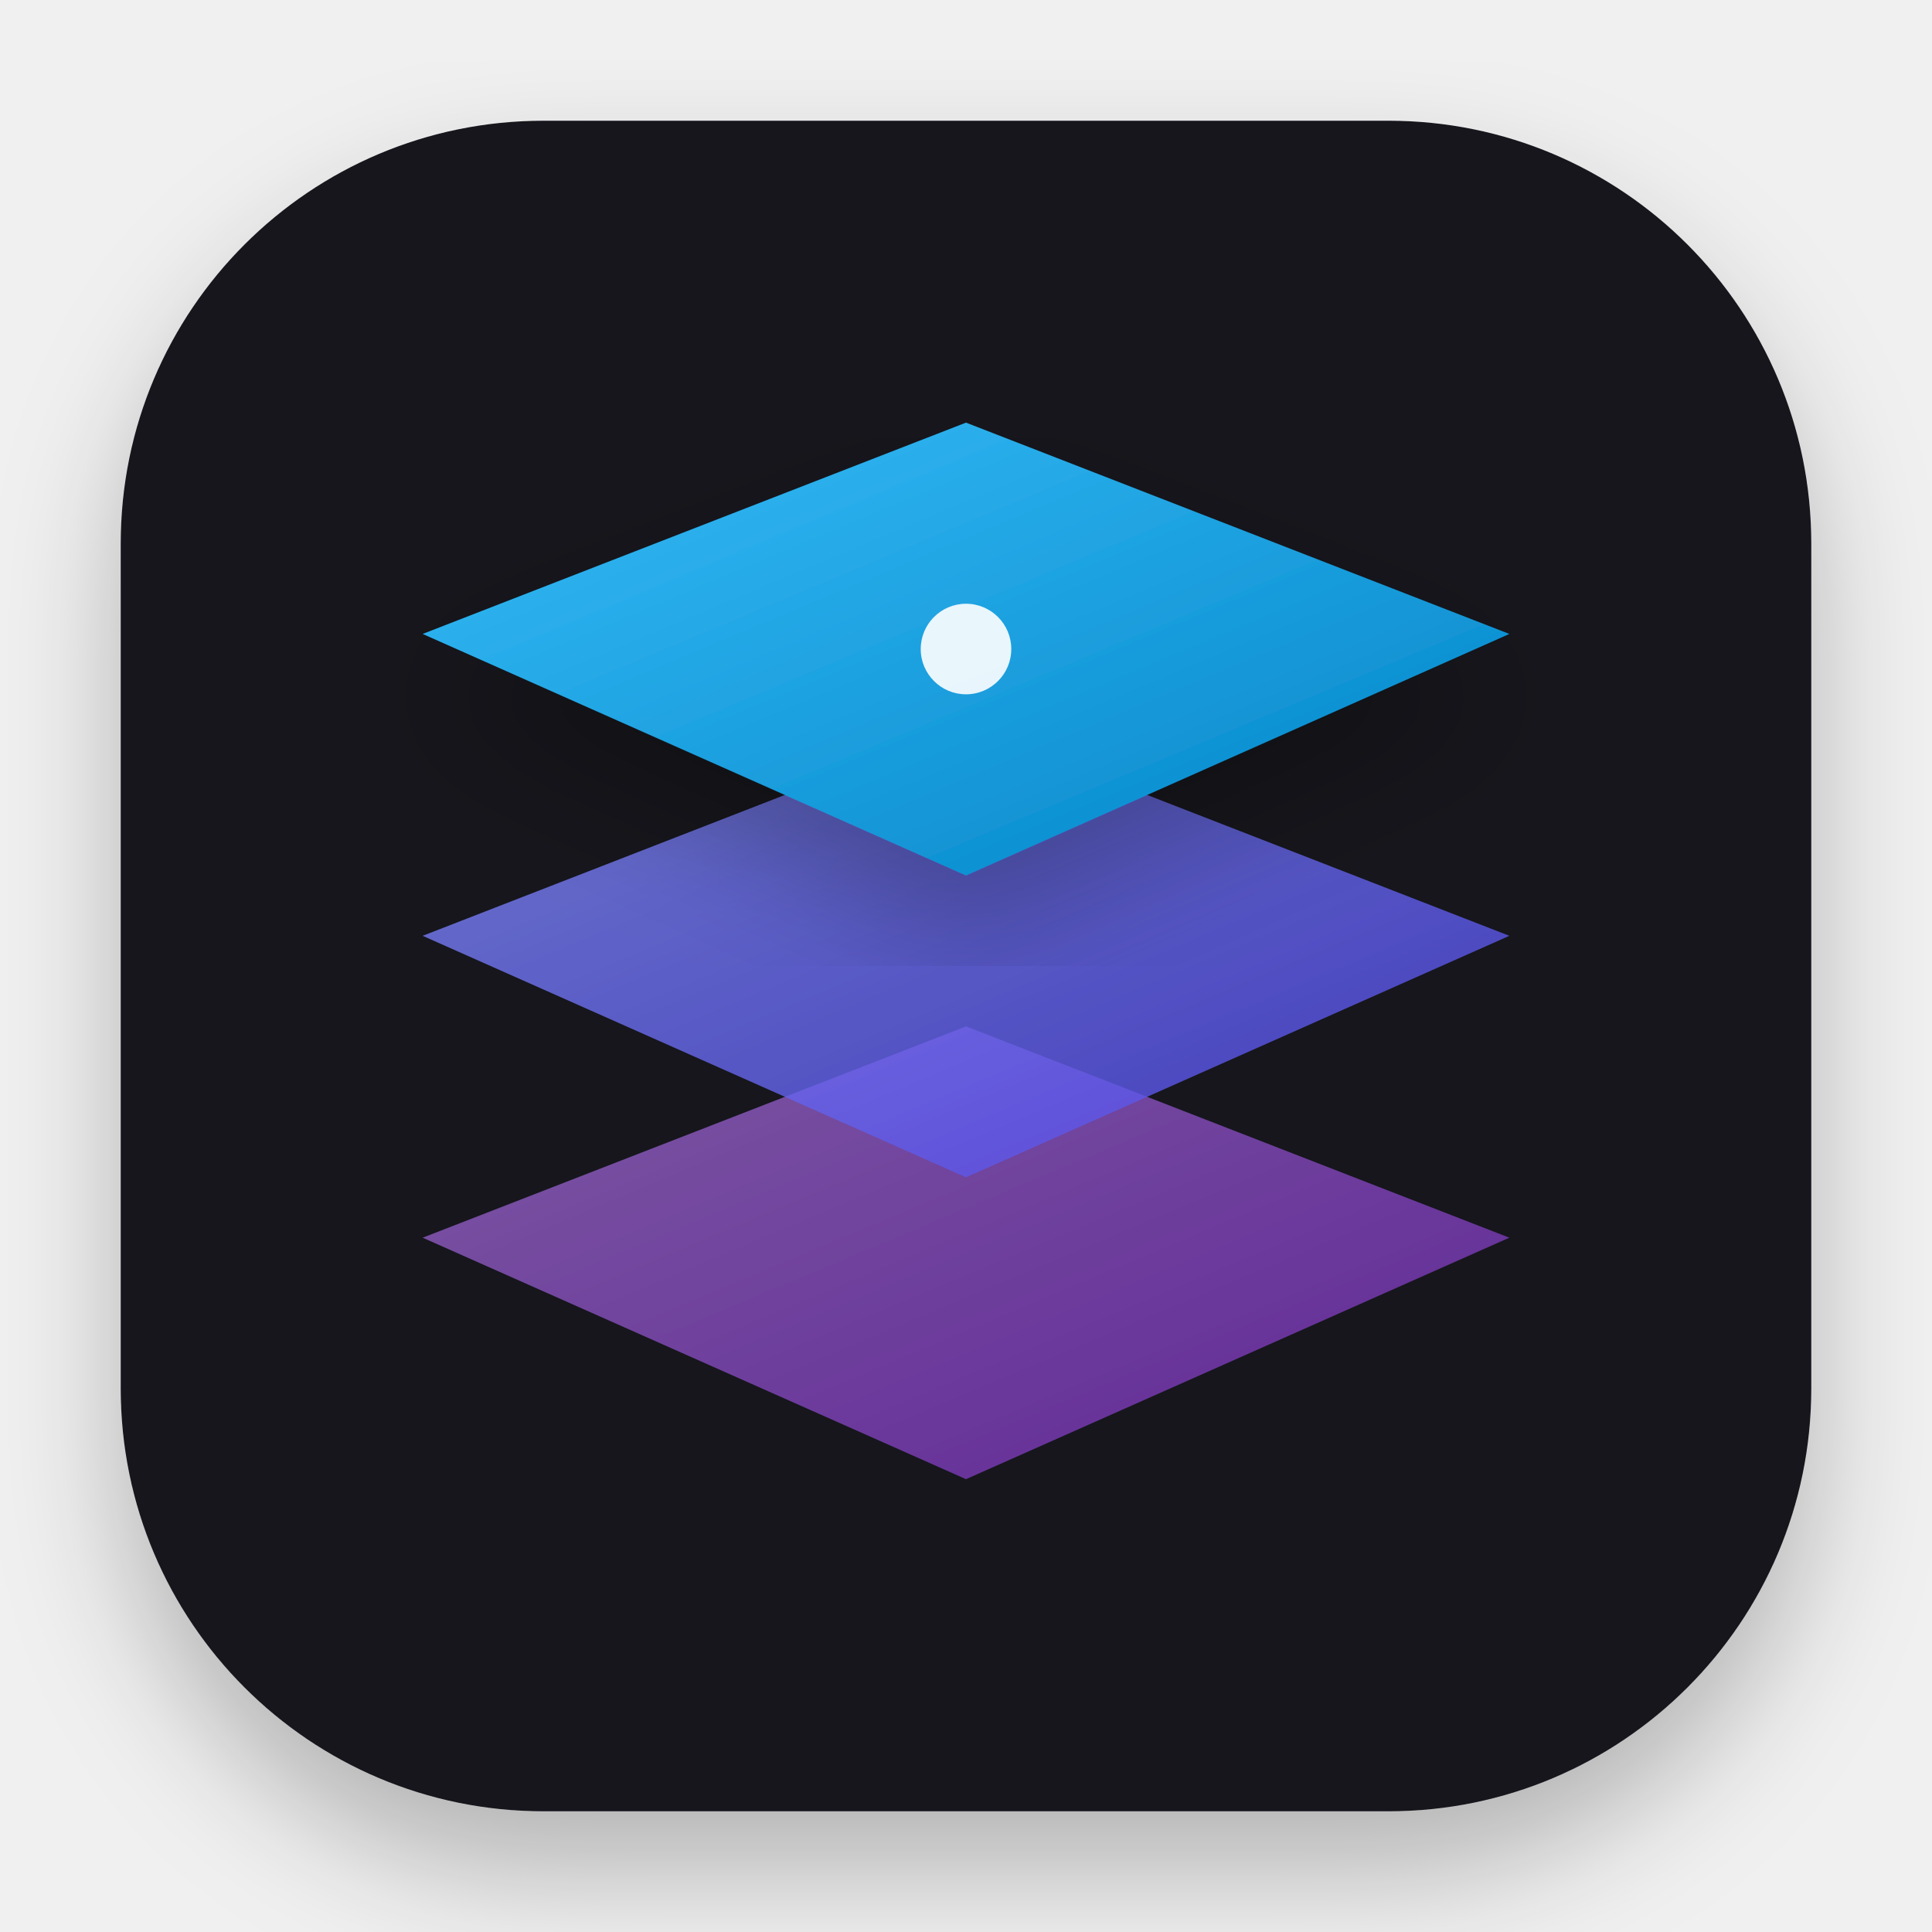
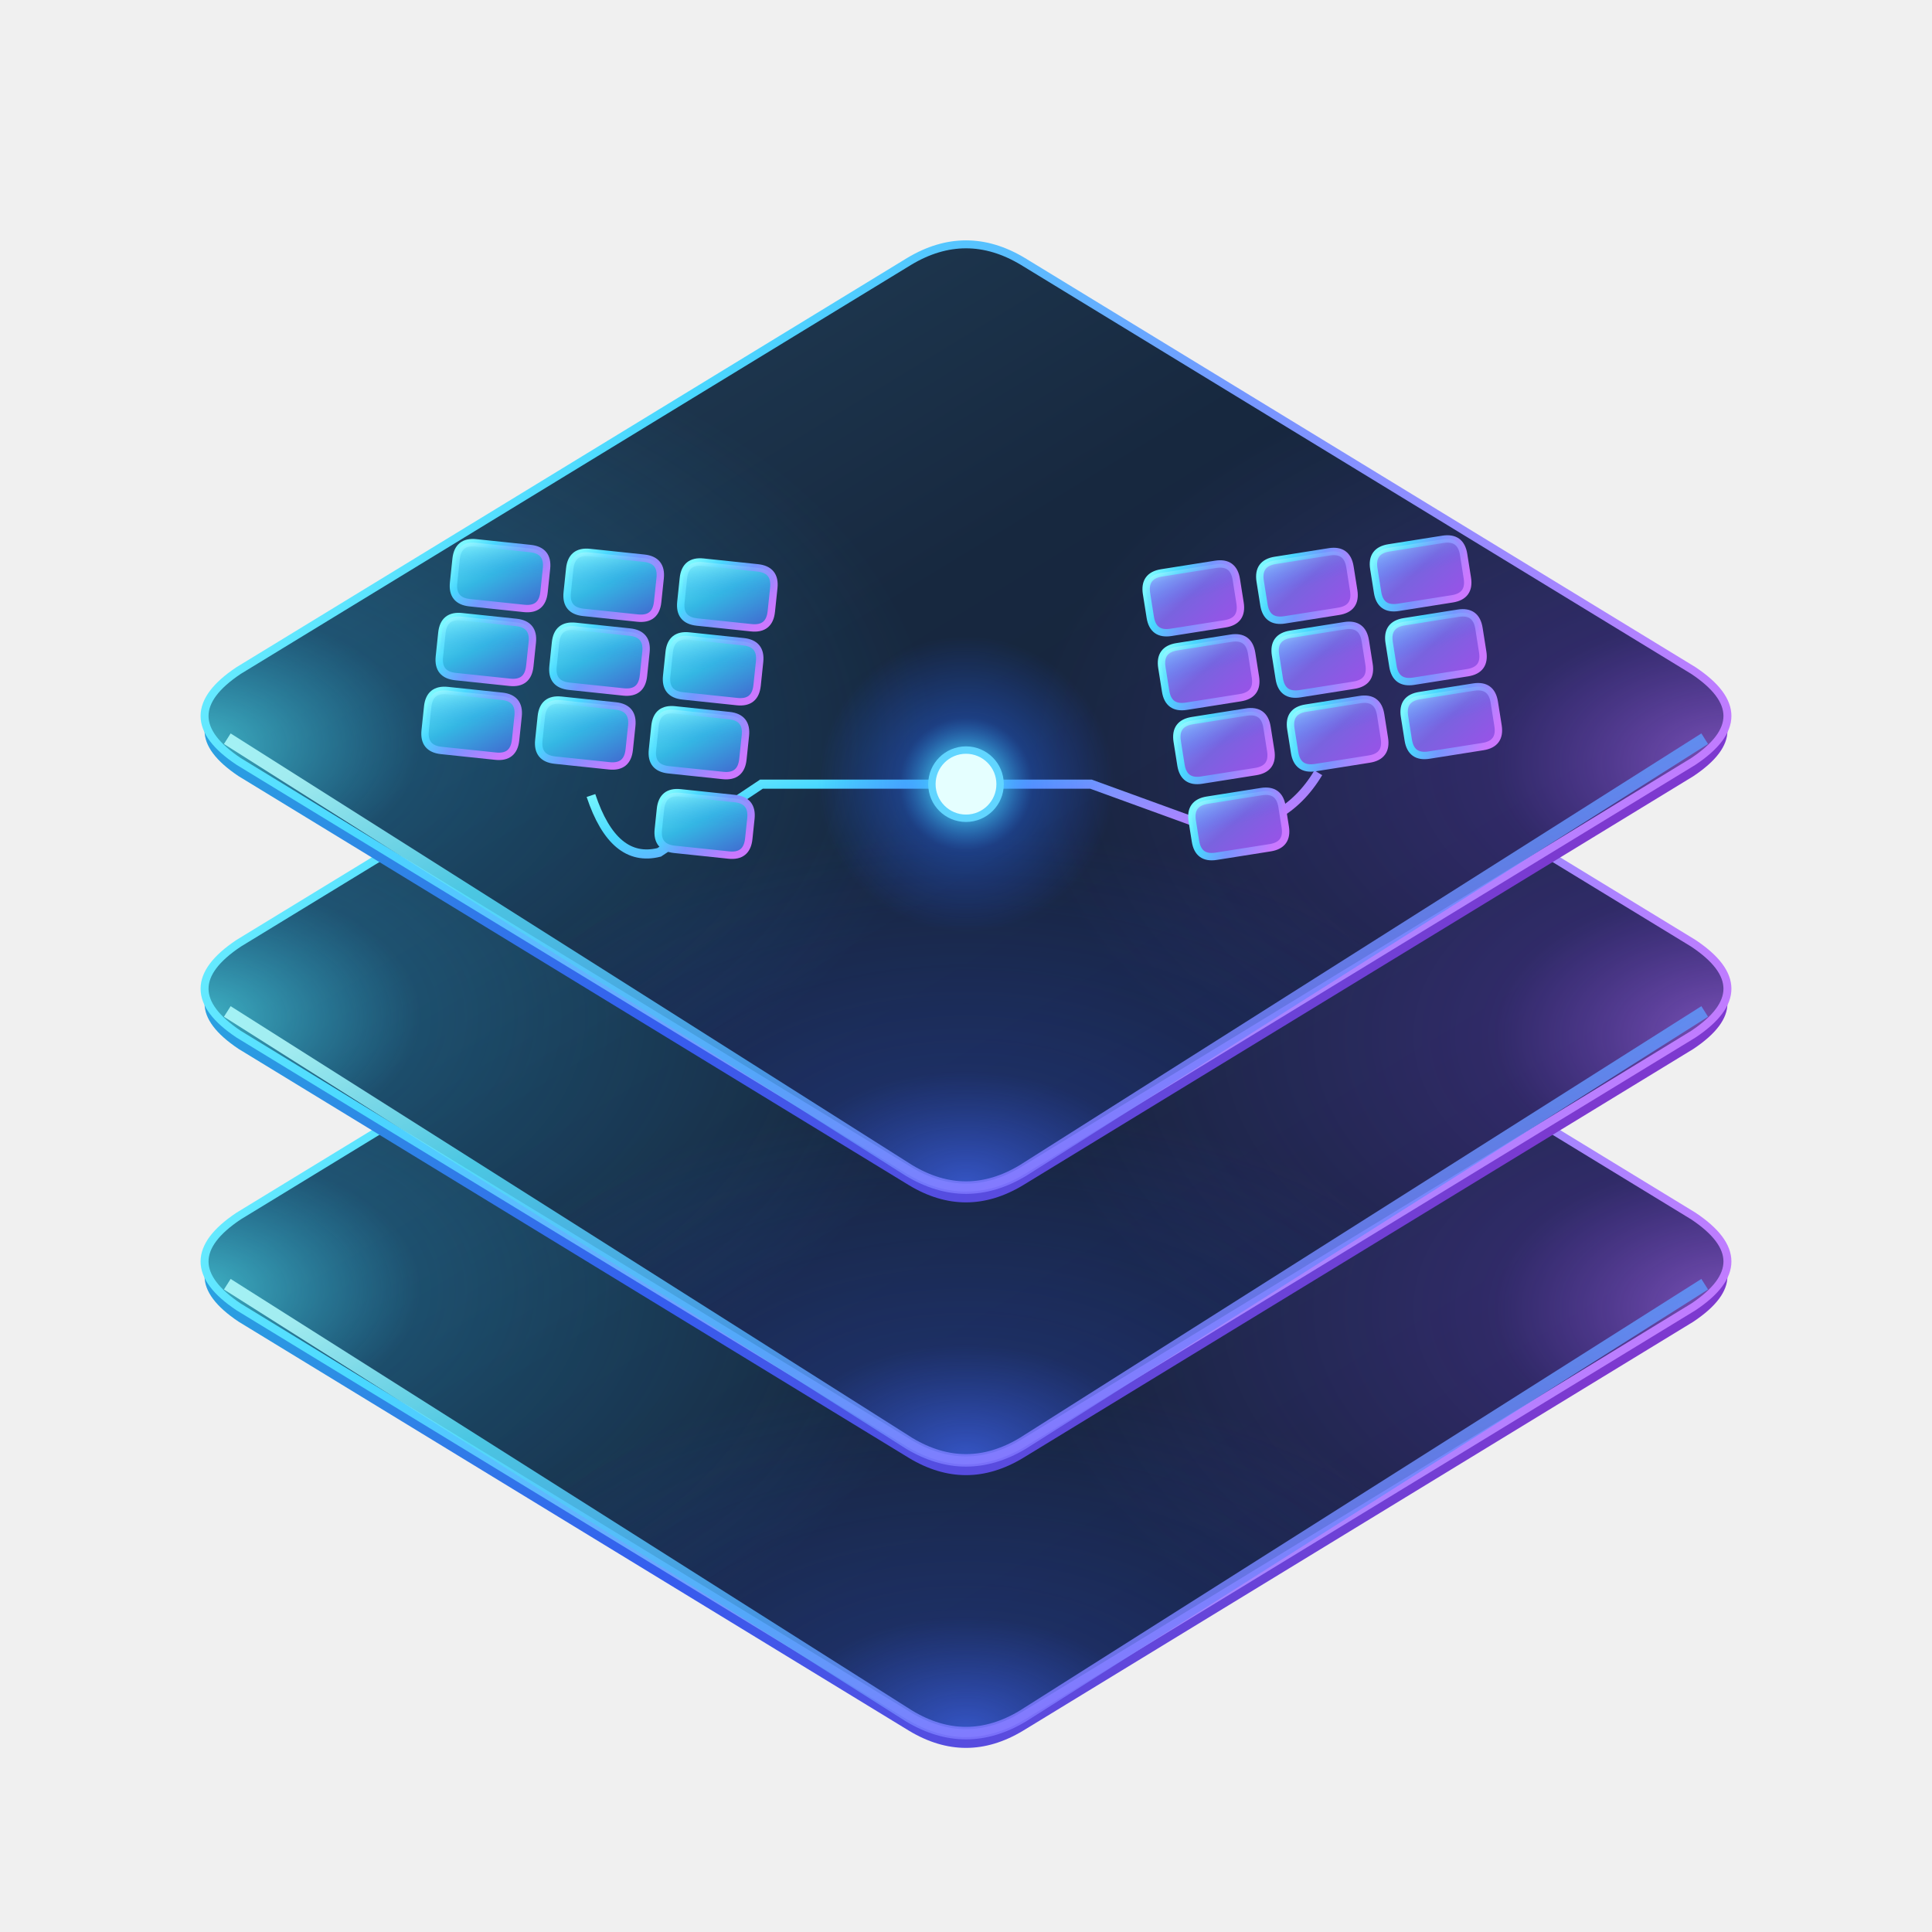
- <svg xmlns="http://www.w3.org/2000/svg" viewBox="0 0 128 128" width="128" height="128">
+ <svg xmlns="http://www.w3.org/2000/svg" width="170" height="170" viewBox="0 0 170 170">
  <defs>
-     <linearGradient id="layerGrad1" x1="0%" y1="0%" x2="100%" y2="100%">
-       <stop offset="0%" stop-color="#38bdf8" />
-       <stop offset="100%" stop-color="#0284c7" />
+     <linearGradient id="top" x1="0" y1="0" x2=".25" y2="1">
+       <stop stop-color="#c6ffff" stop-opacity=".5" />
+       <stop offset=".18" stop-color="#96ddff" stop-opacity=".22" />
+       <stop offset=".6" stop-color="#2766f2" stop-opacity="0" />
    </linearGradient>
-     <linearGradient id="layerGrad2" x1="0%" y1="0%" x2="100%" y2="100%">
-       <stop offset="0%" stop-color="#818cf8" />
-       <stop offset="100%" stop-color="#4f46e5" />
+     <linearGradient id="strata-face" x1="0" y1="0" x2="1" y2="1">
+       <stop stop-color="#23455e" />
+       <stop offset=".42" stop-color="#17283f" />
+       <stop offset=".75" stop-color="#17213c" />
+       <stop offset="1" stop-color="#292357" />
    </linearGradient>
-     <linearGradient id="layerGrad3" x1="0%" y1="0%" x2="100%" y2="100%">
-       <stop offset="0%" stop-color="#c084fc" />
-       <stop offset="100%" stop-color="#9333ea" />
+     <linearGradient id="strata-edge" x1="0" y1=".2" x2="1" y2=".65">
+       <stop stop-color="#7af8ff" />
+       <stop offset=".25" stop-color="#49d7ff" />
+       <stop offset=".55" stop-color="#7597ff" />
+       <stop offset="1" stop-color="#cb78ff" />
    </linearGradient>
-     <filter id="shadow" x="-10%" y="-10%" width="130%" height="130%">
-       <feDropShadow dx="0" dy="4" stdDeviation="4" flood-opacity="0.25" />
-     </filter>
+     <linearGradient id="strata-lip" x1="0" y1="0" x2="1" y2=".3">
+       <stop stop-color="#25bddb" />
+       <stop offset=".5" stop-color="#355dee" />
+       <stop offset="1" stop-color="#7d39cf" />
+     </linearGradient>
+     <radialGradient id="strata-cyan" cx="0" cy=".53" r=".48">
+       <stop stop-color="#50efff" stop-opacity=".68" />
+       <stop offset=".3" stop-color="#29bdf2" stop-opacity=".23" />
+       <stop offset="1" stop-color="#2bbdf5" stop-opacity="0" />
+     </radialGradient>
+     <radialGradient id="strata-violet" cx="1" cy=".55" r=".46">
+       <stop stop-color="#b770ff" stop-opacity=".64" />
+       <stop offset=".34" stop-color="#8a47ff" stop-opacity=".22" />
+       <stop offset="1" stop-color="#7459ff" stop-opacity="0" />
+     </radialGradient>
+     <radialGradient id="strata-blue" cx=".5" cy="1" r=".38">
+       <stop stop-color="#426bff" stop-opacity=".7" />
+       <stop offset=".32" stop-color="#315be9" stop-opacity=".22" />
+       <stop offset="1" stop-color="#355ced" stop-opacity="0" />
+     </radialGradient>
+     <linearGradient id="strata-key-left" x1="0" y1="0" x2="1" y2="1">
+       <stop stop-color="#65edfb" />
+       <stop offset=".45" stop-color="#34b7e4" />
+       <stop offset="1" stop-color="#4263ce" />
+     </linearGradient>
+     <linearGradient id="strata-key-right" x1="0" y1="0" x2="1" y2="1">
+       <stop stop-color="#719eff" />
+       <stop offset=".46" stop-color="#7963df" />
+       <stop offset="1" stop-color="#9d50e9" />
+     </linearGradient>
+     <radialGradient id="strata-node" cx=".5" cy=".5" r=".5">
+       <stop stop-color="#d3ffff" stop-opacity=".95" />
+       <stop offset=".2" stop-color="#43cfff" stop-opacity=".8" />
+       <stop offset=".45" stop-color="#276cff" stop-opacity=".35" />
+       <stop offset="1" stop-color="#245cff" stop-opacity="0" />
+     </radialGradient>
+     <linearGradient id="strata-ring" x1="0" y1=".15" x2="1" y2=".85">
+       <stop stop-color="#b6ffff" />
+       <stop offset=".2" stop-color="#54defa" />
+       <stop offset=".52" stop-color="#4fa8f9" />
+       <stop offset=".76" stop-color="#8274ff" />
+       <stop offset="1" stop-color="#b165ef" />
+     </linearGradient>
  </defs>
-   <rect x="8" y="8" width="112" height="112" rx="28" fill="#18181b" filter="url(#shadow)" />
-   <path d="M 28 82 L 64 98 L 100 82 L 64 68 Z" fill="url(#layerGrad3)" opacity="0.6" />
-   <path d="M 28 62 L 64 78 L 100 62 L 64 48 Z" fill="url(#layerGrad2)" opacity="0.8" />
-   <path d="M 28 42 L 64 58 L 100 42 L 64 28 Z" fill="url(#layerGrad1)" filter="url(#shadow)" />
-   <circle cx="64" cy="43" r="3" fill="#ffffff" opacity="0.9" />
+   <g opacity="1">
+     <path d="M80 71 Q85 68 90 71 L149 107 Q155 111 149 115 L90 151 Q85 154 80 151 L21 115 Q15 111 21 107 Z" transform="translate(0 1.3)" fill="url(#strata-lip)" />
+     <path d="M80 71 Q85 68 90 71 L149 107 Q155 111 149 115 L90 151 Q85 154 80 151 L21 115 Q15 111 21 107 Z" fill="url(#strata-face)" />
+     <path d="M80 71 Q85 68 90 71 L149 107 Q155 111 149 115 L90 151 Q85 154 80 151 L21 115 Q15 111 21 107 Z" fill="url(#strata-cyan)" />
+     <path d="M80 71 Q85 68 90 71 L149 107 Q155 111 149 115 L90 151 Q85 154 80 151 L21 115 Q15 111 21 107 Z" fill="url(#strata-violet)" />
+     <path d="M80 71 Q85 68 90 71 L149 107 Q155 111 149 115 L90 151 Q85 154 80 151 L21 115 Q15 111 21 107 Z" fill="url(#strata-blue)" />
+     <path d="M80 71 Q85 68 90 71 L149 107 Q155 111 149 115 L90 151 Q85 154 80 151 L21 115 Q15 111 21 107 Z" fill="none" stroke="url(#strata-edge)" stroke-width=".7" />
+     <path d="M20 113 L80 151 Q85 154 90 151 L150 113" fill="none" stroke="url(#strata-ring)" stroke-width="1.1" stroke-opacity=".85" />
+   </g>
+   <g opacity="1">
+     <path d="M80 47 Q85 44 90 47 L149 83 Q155 87 149 91 L90 127 Q85 130 80 127 L21 91 Q15 87 21 83 Z" transform="translate(0 1.3)" fill="url(#strata-lip)" />
+     <path d="M80 47 Q85 44 90 47 L149 83 Q155 87 149 91 L90 127 Q85 130 80 127 L21 91 Q15 87 21 83 Z" fill="url(#strata-face)" />
+     <path d="M80 47 Q85 44 90 47 L149 83 Q155 87 149 91 L90 127 Q85 130 80 127 L21 91 Q15 87 21 83 Z" fill="url(#strata-cyan)" />
+     <path d="M80 47 Q85 44 90 47 L149 83 Q155 87 149 91 L90 127 Q85 130 80 127 L21 91 Q15 87 21 83 Z" fill="url(#strata-violet)" />
+     <path d="M80 47 Q85 44 90 47 L149 83 Q155 87 149 91 L90 127 Q85 130 80 127 L21 91 Q15 87 21 83 Z" fill="url(#strata-blue)" />
+     <path d="M80 47 Q85 44 90 47 L149 83 Q155 87 149 91 L90 127 Q85 130 80 127 L21 91 Q15 87 21 83 Z" fill="none" stroke="url(#strata-edge)" stroke-width=".7" />
+     <path d="M20 89 L80 127 Q85 130 90 127 L150 89" fill="none" stroke="url(#strata-ring)" stroke-width="1.1" stroke-opacity=".85" />
+   </g>
+   <g opacity="1">
+     <path d="M80 23 Q85 20 90 23 L149 59 Q155 63 149 67 L90 103 Q85 106 80 103 L21 67 Q15 63 21 59 Z" transform="translate(0 1.3)" fill="url(#strata-lip)" />
+     <path d="M80 23 Q85 20 90 23 L149 59 Q155 63 149 67 L90 103 Q85 106 80 103 L21 67 Q15 63 21 59 Z" fill="url(#strata-face)" />
+     <path d="M80 23 Q85 20 90 23 L149 59 Q155 63 149 67 L90 103 Q85 106 80 103 L21 67 Q15 63 21 59 Z" fill="url(#strata-cyan)" />
+     <path d="M80 23 Q85 20 90 23 L149 59 Q155 63 149 67 L90 103 Q85 106 80 103 L21 67 Q15 63 21 59 Z" fill="url(#strata-violet)" />
+     <path d="M80 23 Q85 20 90 23 L149 59 Q155 63 149 67 L90 103 Q85 106 80 103 L21 67 Q15 63 21 59 Z" fill="url(#strata-blue)" />
+     <path d="M80 23 Q85 20 90 23 L149 59 Q155 63 149 67 L90 103 Q85 106 80 103 L21 67 Q15 63 21 59 Z" fill="none" stroke="url(#strata-edge)" stroke-width=".7" />
+     <path d="M20 65 L80 103 Q85 106 90 103 L150 65" fill="none" stroke="url(#strata-ring)" stroke-width="1.1" stroke-opacity=".85" />
+   </g>
+   <path d="M52 70 Q54 76 58 75 L67 69 H96 L107 73 Q113 73 116 68" fill="none" stroke="url(#strata-edge)" stroke-width=".8" />
+   <g transform="rotate(6 44.0 50.65)">
+     <path d="M41.6 48.0 H46.4 Q48.0 48.0 48.0 49.6 V51.7 Q48.0 53.3 46.4 53.3 H41.6 Q40.0 53.3 40.0 51.7 V49.6 Q40.0 48.0 41.6 48.0 Z" fill="url(#strata-key-left)" stroke="url(#strata-edge)" stroke-width=".65" />
+     <path d="M41.6 48.0 H46.4 Q48.0 48.0 48.0 49.6 V51.7 Q48.0 53.3 46.4 53.3 H41.6 Q40.0 53.3 40.0 51.7 V49.6 Q40.0 48.0 41.6 48.0 Z" fill="url(#top)" />
+   </g>
+   <g transform="rotate(6 54.0 51.5)">
+     <path d="M51.6 48.85 H56.4 Q58.0 48.85 58.0 50.45 V52.55 Q58.0 54.15 56.4 54.15 H51.6 Q50.0 54.15 50.0 52.55 V50.45 Q50.0 48.85 51.6 48.85 Z" fill="url(#strata-key-left)" stroke="url(#strata-edge)" stroke-width=".65" />
+     <path d="M51.6 48.85 H56.4 Q58.0 48.85 58.0 50.45 V52.55 Q58.0 54.15 56.4 54.15 H51.6 Q50.0 54.15 50.0 52.55 V50.45 Q50.0 48.85 51.6 48.85 Z" fill="url(#top)" />
+   </g>
+   <g transform="rotate(6 64.0 52.35)">
+     <path d="M61.6 49.7 H66.4 Q68.0 49.7 68.0 51.3 V53.4 Q68.0 55.0 66.4 55.0 H61.6 Q60.0 55.0 60.0 53.4 V51.3 Q60.0 49.7 61.6 49.7 Z" fill="url(#strata-key-left)" stroke="url(#strata-edge)" stroke-width=".65" />
+     <path d="M61.6 49.7 H66.4 Q68.0 49.7 68.0 51.3 V53.4 Q68.0 55.0 66.4 55.0 H61.6 Q60.0 55.0 60.0 53.4 V51.3 Q60.0 49.7 61.6 49.7 Z" fill="url(#top)" />
+   </g>
+   <g transform="rotate(6 42.75 57.15)">
+     <path d="M40.35 54.5 H45.15 Q46.75 54.5 46.75 56.1 V58.2 Q46.75 59.8 45.15 59.8 H40.35 Q38.75 59.8 38.75 58.2 V56.1 Q38.75 54.5 40.35 54.5 Z" fill="url(#strata-key-left)" stroke="url(#strata-edge)" stroke-width=".65" />
+     <path d="M40.35 54.5 H45.15 Q46.75 54.5 46.75 56.1 V58.2 Q46.75 59.8 45.15 59.8 H40.35 Q38.75 59.8 38.75 58.2 V56.1 Q38.75 54.5 40.35 54.5 Z" fill="url(#top)" />
+   </g>
+   <g transform="rotate(6 52.75 58.0)">
+     <path d="M50.35 55.35 H55.15 Q56.75 55.35 56.75 56.95 V59.05 Q56.75 60.65 55.15 60.65 H50.35 Q48.75 60.65 48.75 59.05 V56.95 Q48.75 55.35 50.35 55.35 Z" fill="url(#strata-key-left)" stroke="url(#strata-edge)" stroke-width=".65" />
+     <path d="M50.35 55.35 H55.15 Q56.75 55.35 56.75 56.95 V59.05 Q56.75 60.65 55.15 60.65 H50.35 Q48.75 60.65 48.75 59.05 V56.95 Q48.75 55.35 50.35 55.35 Z" fill="url(#top)" />
+   </g>
+   <g transform="rotate(6 62.75 58.85)">
+     <path d="M60.35 56.2 H65.15 Q66.75 56.2 66.75 57.8 V59.9 Q66.75 61.5 65.15 61.5 H60.35 Q58.75 61.5 58.75 59.9 V57.8 Q58.75 56.2 60.35 56.2 Z" fill="url(#strata-key-left)" stroke="url(#strata-edge)" stroke-width=".65" />
+     <path d="M60.35 56.2 H65.15 Q66.75 56.2 66.75 57.8 V59.9 Q66.75 61.5 65.15 61.5 H60.35 Q58.75 61.5 58.75 59.9 V57.8 Q58.75 56.2 60.35 56.2 Z" fill="url(#top)" />
+   </g>
+   <g transform="rotate(6 41.5 63.65)">
+     <path d="M39.1 61.0 H43.9 Q45.5 61.0 45.5 62.6 V64.7 Q45.5 66.3 43.9 66.3 H39.1 Q37.5 66.3 37.5 64.7 V62.6 Q37.5 61.0 39.1 61.0 Z" fill="url(#strata-key-left)" stroke="url(#strata-edge)" stroke-width=".65" />
+     <path d="M39.1 61.0 H43.9 Q45.5 61.0 45.5 62.6 V64.7 Q45.5 66.3 43.9 66.3 H39.1 Q37.5 66.3 37.5 64.7 V62.6 Q37.5 61.0 39.1 61.0 Z" fill="url(#top)" />
+   </g>
+   <g transform="rotate(6 51.5 64.5)">
+     <path d="M49.1 61.85 H53.9 Q55.5 61.85 55.5 63.45 V65.55 Q55.5 67.15 53.9 67.15 H49.1 Q47.5 67.15 47.5 65.55 V63.45 Q47.5 61.85 49.1 61.85 Z" fill="url(#strata-key-left)" stroke="url(#strata-edge)" stroke-width=".65" />
+     <path d="M49.1 61.85 H53.9 Q55.5 61.85 55.5 63.45 V65.55 Q55.5 67.15 53.9 67.15 H49.1 Q47.5 67.15 47.5 65.55 V63.45 Q47.5 61.85 49.1 61.85 Z" fill="url(#top)" />
+   </g>
+   <g transform="rotate(6 61.5 65.35)">
+     <path d="M59.1 62.7 H63.9 Q65.5 62.7 65.5 64.3 V66.4 Q65.5 68.0 63.9 68.0 H59.1 Q57.5 68.0 57.5 66.4 V64.3 Q57.5 62.7 59.1 62.7 Z" fill="url(#strata-key-left)" stroke="url(#strata-edge)" stroke-width=".65" />
+     <path d="M59.1 62.7 H63.9 Q65.5 62.7 65.5 64.3 V66.4 Q65.5 68.0 63.9 68.0 H59.1 Q57.5 68.0 57.5 66.4 V64.3 Q57.5 62.7 59.1 62.7 Z" fill="url(#top)" />
+   </g>
+   <g transform="rotate(6 62.0 72.5)">
+     <path d="M59.6 70 H64.4 Q66 70 66 71.6 V73.4 Q66 75 64.4 75 H59.6 Q58 75 58 73.4 V71.6 Q58 70 59.6 70 Z" fill="url(#strata-key-left)" stroke="url(#strata-edge)" stroke-width=".65" />
+     <path d="M59.6 70 H64.4 Q66 70 66 71.6 V73.4 Q66 75 64.4 75 H59.6 Q58 75 58 73.4 V71.6 Q58 70 59.6 70 Z" fill="url(#top)" />
+   </g>
+   <g transform="rotate(-9 105.0 52.65)">
+     <path d="M102.6 50.0 H107.4 Q109.0 50.0 109.0 51.6 V53.7 Q109.0 55.3 107.4 55.3 H102.6 Q101.0 55.3 101.0 53.7 V51.6 Q101.0 50.0 102.6 50.0 Z" fill="url(#strata-key-right)" stroke="url(#strata-edge)" stroke-width=".65" />
+     <path d="M102.6 50.0 H107.4 Q109.0 50.0 109.0 51.6 V53.7 Q109.0 55.3 107.4 55.3 H102.6 Q101.0 55.3 101.0 53.7 V51.6 Q101.0 50.0 102.6 50.0 Z" fill="url(#top)" />
+   </g>
+   <g transform="rotate(-9 115.0 51.55)">
+     <path d="M112.6 48.9 H117.4 Q119.0 48.9 119.0 50.5 V52.6 Q119.0 54.2 117.4 54.2 H112.6 Q111.0 54.2 111.0 52.6 V50.5 Q111.0 48.9 112.6 48.9 Z" fill="url(#strata-key-right)" stroke="url(#strata-edge)" stroke-width=".65" />
+     <path d="M112.6 48.9 H117.4 Q119.0 48.9 119.0 50.5 V52.6 Q119.0 54.2 117.4 54.2 H112.6 Q111.0 54.2 111.0 52.6 V50.5 Q111.0 48.9 112.6 48.9 Z" fill="url(#top)" />
+   </g>
+   <g transform="rotate(-9 125.0 50.45)">
+     <path d="M122.6 47.8 H127.4 Q129.0 47.8 129.0 49.4 V51.5 Q129.0 53.1 127.4 53.1 H122.6 Q121.0 53.1 121.0 51.5 V49.4 Q121.0 47.8 122.6 47.8 Z" fill="url(#strata-key-right)" stroke="url(#strata-edge)" stroke-width=".65" />
+     <path d="M122.6 47.8 H127.4 Q129.0 47.8 129.0 49.4 V51.5 Q129.0 53.1 127.4 53.1 H122.6 Q121.0 53.1 121.0 51.5 V49.4 Q121.0 47.8 122.6 47.8 Z" fill="url(#top)" />
+   </g>
+   <g transform="rotate(-9 106.35 59.15)">
+     <path d="M103.95 56.5 H108.75 Q110.35 56.5 110.35 58.1 V60.2 Q110.35 61.8 108.75 61.8 H103.95 Q102.35 61.8 102.35 60.2 V58.1 Q102.35 56.5 103.95 56.5 Z" fill="url(#strata-key-right)" stroke="url(#strata-edge)" stroke-width=".65" />
+     <path d="M103.95 56.5 H108.75 Q110.35 56.5 110.35 58.1 V60.2 Q110.35 61.8 108.75 61.8 H103.95 Q102.35 61.8 102.35 60.2 V58.1 Q102.35 56.5 103.95 56.5 Z" fill="url(#top)" />
+   </g>
+   <g transform="rotate(-9 116.35 58.05)">
+     <path d="M113.95 55.4 H118.75 Q120.35 55.4 120.35 57.0 V59.1 Q120.35 60.7 118.75 60.7 H113.95 Q112.35 60.7 112.35 59.1 V57.0 Q112.35 55.4 113.95 55.4 Z" fill="url(#strata-key-right)" stroke="url(#strata-edge)" stroke-width=".65" />
+     <path d="M113.95 55.4 H118.75 Q120.35 55.4 120.35 57.0 V59.1 Q120.35 60.7 118.75 60.7 H113.95 Q112.35 60.7 112.35 59.1 V57.0 Q112.35 55.4 113.95 55.4 Z" fill="url(#top)" />
+   </g>
+   <g transform="rotate(-9 126.35 56.95)">
+     <path d="M123.95 54.3 H128.75 Q130.35 54.3 130.35 55.9 V58 Q130.35 59.6 128.75 59.6 H123.95 Q122.35 59.6 122.35 58 V55.9 Q122.35 54.3 123.95 54.3 Z" fill="url(#strata-key-right)" stroke="url(#strata-edge)" stroke-width=".65" />
+     <path d="M123.95 54.3 H128.75 Q130.35 54.3 130.35 55.9 V58 Q130.35 59.6 128.75 59.6 H123.95 Q122.35 59.6 122.35 58 V55.9 Q122.35 54.3 123.95 54.3 Z" fill="url(#top)" />
+   </g>
+   <g transform="rotate(-9 107.7 65.65)">
+     <path d="M105.3 63.0 H110.1 Q111.7 63.0 111.7 64.6 V66.7 Q111.7 68.3 110.1 68.3 H105.3 Q103.7 68.3 103.7 66.7 V64.6 Q103.7 63.0 105.3 63.0 Z" fill="url(#strata-key-right)" stroke="url(#strata-edge)" stroke-width=".65" />
+     <path d="M105.3 63.0 H110.1 Q111.7 63.0 111.7 64.6 V66.7 Q111.7 68.3 110.1 68.3 H105.3 Q103.7 68.3 103.7 66.7 V64.6 Q103.7 63.0 105.3 63.0 Z" fill="url(#top)" />
+   </g>
+   <g transform="rotate(-9 117.7 64.55)">
+     <path d="M115.3 61.9 H120.1 Q121.7 61.9 121.7 63.5 V65.6 Q121.7 67.2 120.1 67.2 H115.3 Q113.7 67.2 113.7 65.6 V63.5 Q113.7 61.9 115.3 61.9 Z" fill="url(#strata-key-right)" stroke="url(#strata-edge)" stroke-width=".65" />
+     <path d="M115.3 61.9 H120.1 Q121.7 61.9 121.7 63.5 V65.6 Q121.7 67.2 120.1 67.2 H115.3 Q113.7 67.2 113.7 65.6 V63.5 Q113.7 61.9 115.3 61.9 Z" fill="url(#top)" />
+   </g>
+   <g transform="rotate(-9 127.7 63.45)">
+     <path d="M125.3 60.8 H130.1 Q131.7 60.8 131.7 62.4 V64.5 Q131.7 66.1 130.1 66.1 H125.3 Q123.7 66.1 123.7 64.5 V62.4 Q123.7 60.8 125.3 60.8 Z" fill="url(#strata-key-right)" stroke="url(#strata-edge)" stroke-width=".65" />
+     <path d="M125.3 60.8 H130.1 Q131.7 60.8 131.7 62.4 V64.5 Q131.7 66.1 130.1 66.1 H125.3 Q123.7 66.1 123.7 64.5 V62.4 Q123.7 60.8 125.3 60.8 Z" fill="url(#top)" />
+   </g>
+   <g transform="rotate(-9 109.0 72.5)">
+     <path d="M106.6 70 H111.4 Q113 70 113 71.6 V73.4 Q113 75 111.4 75 H106.6 Q105 75 105 73.4 V71.6 Q105 70 106.6 70 Z" fill="url(#strata-key-right)" stroke="url(#strata-edge)" stroke-width=".65" />
+     <path d="M106.6 70 H111.4 Q113 70 113 71.6 V73.4 Q113 75 111.4 75 H106.6 Q105 75 105 73.4 V71.6 Q105 70 106.6 70 Z" fill="url(#top)" />
+   </g>
+   <circle cx="85" cy="69" r="13" fill="url(#strata-node)" />
+   <circle cx="85" cy="69" r="3" fill="#e5ffff" stroke="#61d5ff" stroke-width=".65" />
</svg>
